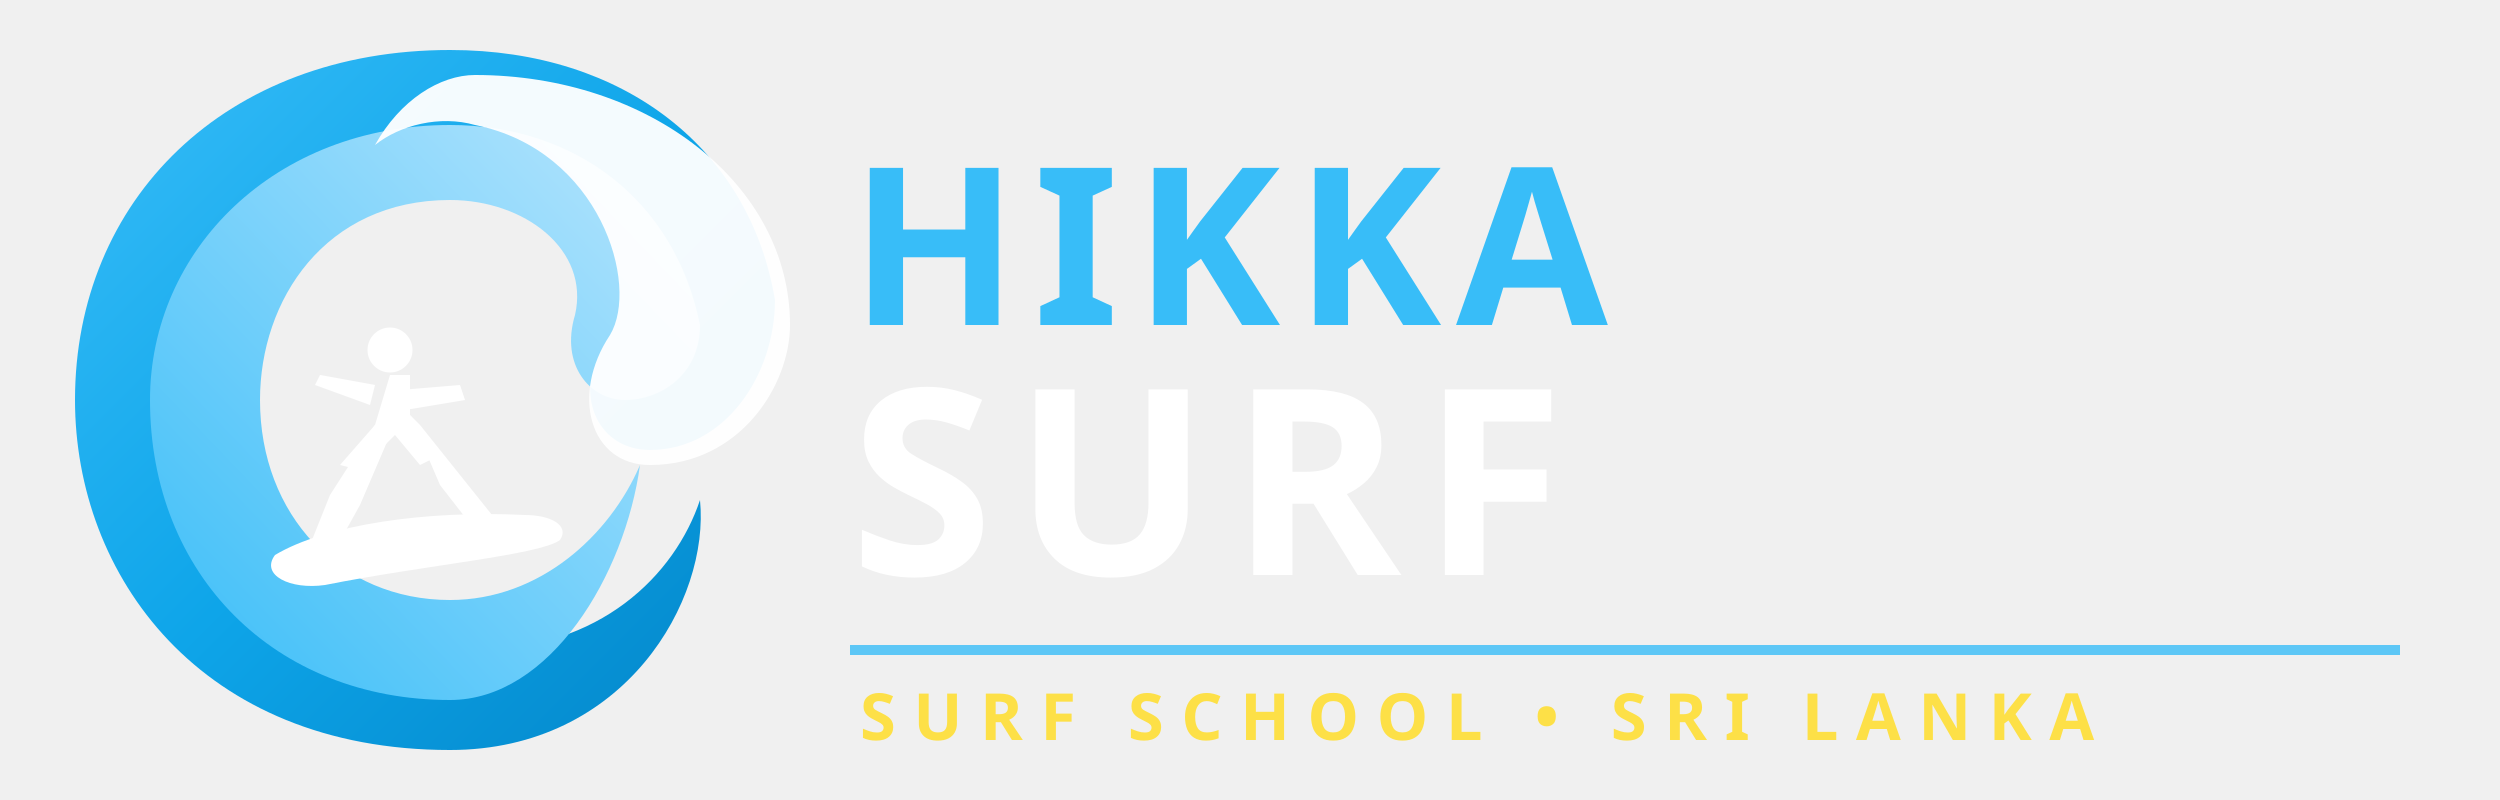
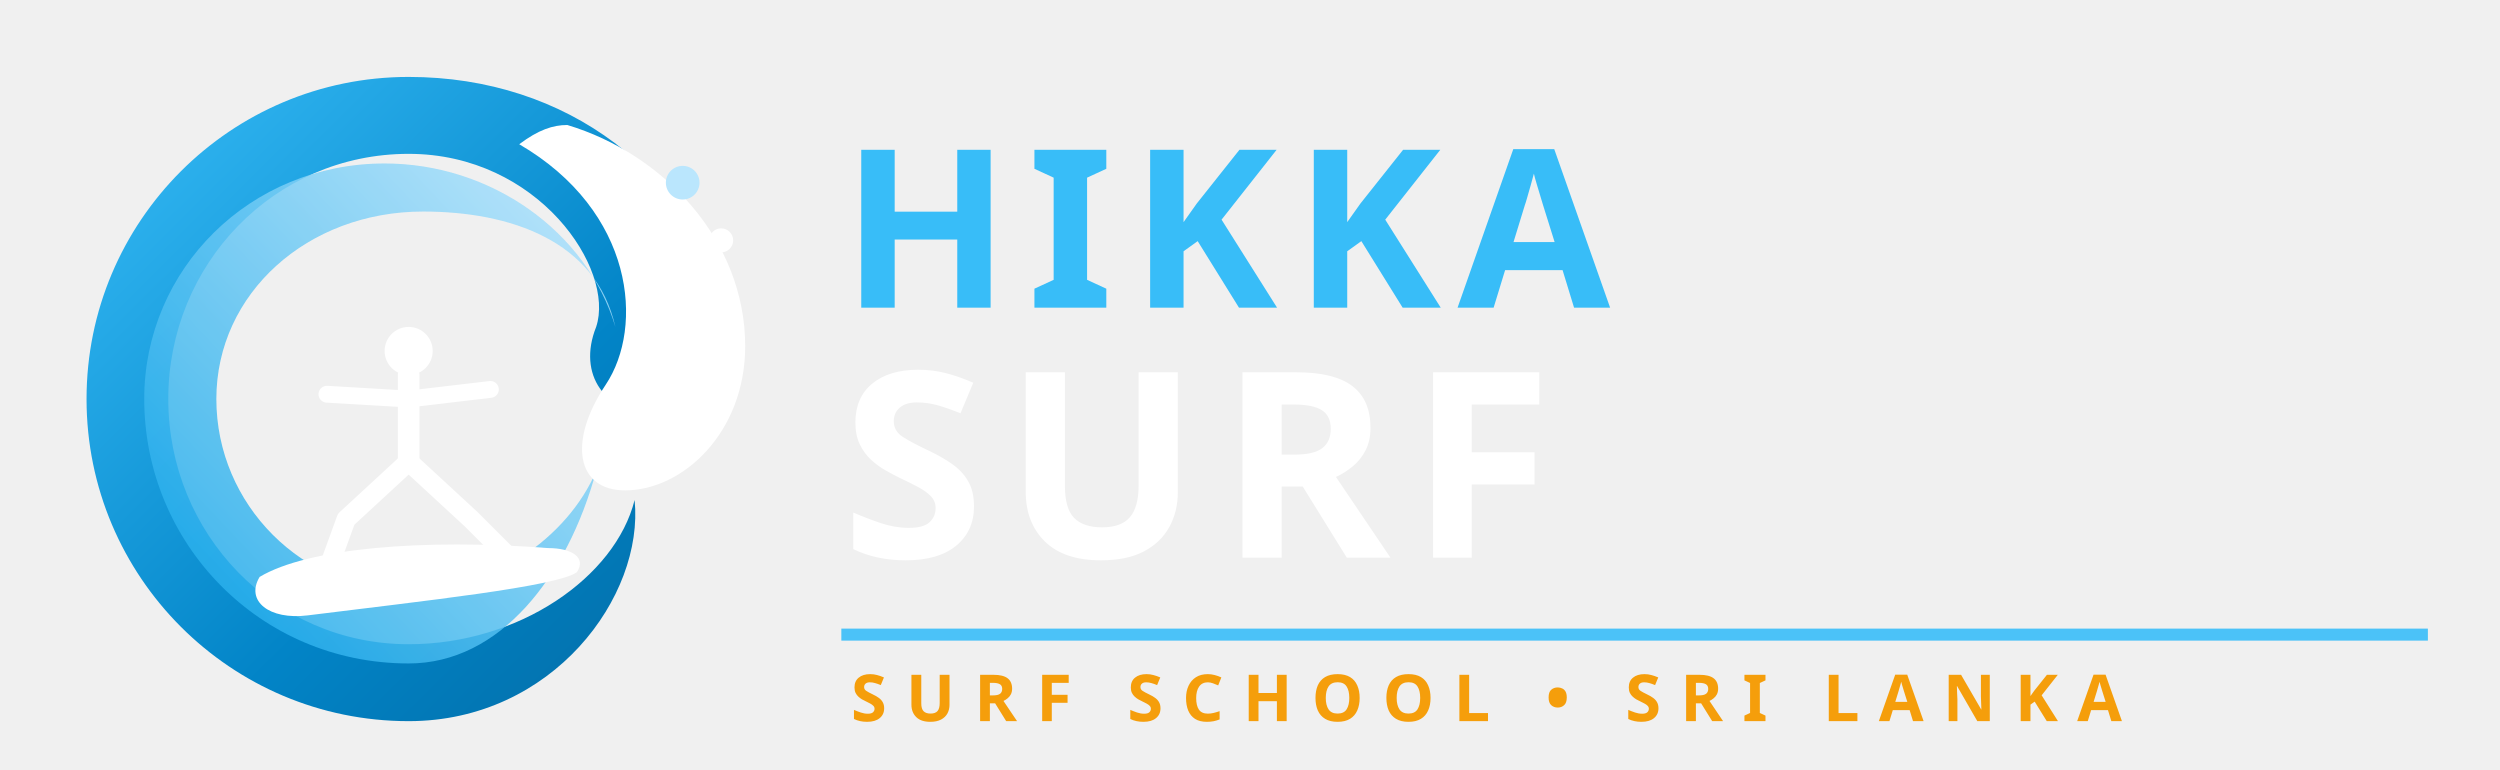
- <svg xmlns="http://www.w3.org/2000/svg" viewBox="0 0 500 160" width="100%" height="100%">
+ <svg xmlns="http://www.w3.org/2000/svg" viewBox="0 0 520 160" width="100%" height="100%">
  <defs>
-     <linearGradient id="waveOuterWhite" x1="0%" y1="0%" x2="100%" y2="100%">
+     <linearGradient id="waveCyanGrad" x1="0%" y1="0%" x2="100%" y2="100%">
      <stop offset="0%" stop-color="#38bdf8" />
-       <stop offset="50%" stop-color="#0ea5e9" />
-       <stop offset="100%" stop-color="#0284c7" />
+       <stop offset="60%" stop-color="#0284c7" />
+       <stop offset="100%" stop-color="#0369a1" />
    </linearGradient>
-     <linearGradient id="waveInnerWhite" x1="0%" y1="100%" x2="100%" y2="0%">
-       <stop offset="0%" stop-color="#38bdf8" />
+     <linearGradient id="waveGlow" x1="0%" y1="100%" x2="100%" y2="0%">
+       <stop offset="0%" stop-color="#0ea5e9" />
      <stop offset="100%" stop-color="#bae6fd" />
    </linearGradient>
+     <style>
+       @keyframes logoWaveBob {
+         0%, 100% { transform: translateY(0) rotate(0deg); }
+         50% { transform: translateY(-3px) rotate(-1.5deg); }
+       }
+       @keyframes logoSurferGlide {
+         0%, 100% { transform: translate(0, 0) rotate(0deg); }
+         25% { transform: translate(1px, -2px) rotate(-2deg); }
+         75% { transform: translate(-1px, 1px) rotate(1.5deg); }
+       }
+       @keyframes foamPulse {
+         0%, 100% { opacity: 0.9; }
+         50% { opacity: 1; filter: drop-shadow(0 0 4px #ffffff); }
+       }
+       .anim-wave {
+         animation: logoWaveBob 4s ease-in-out infinite;
+         transform-origin: 75px 80px;
+       }
+       .anim-surfer {
+         animation: logoSurferGlide 3s ease-in-out infinite;
+         transform-origin: 75px 85px;
+       }
+       .anim-foam {
+         animation: foamPulse 2.5s ease-in-out infinite;
+       }
+     </style>
  </defs>
-   <g transform="translate(10, 5)">
-     <path d="M 80 145 C 30 145, 5 110, 5 75 C 5 35, 35 5, 80 5 C 115 5, 140 25, 145 55 C 145 70, 135 85, 120 85 C 110 85, 105 75, 110 65 C 115 55, 110 35, 85 30 C 60 25, 35 45, 35 75 C 35 105, 55 125, 85 125 C 110 125, 125 110, 130 95 C 132 115, 115 145, 80 145 Z" fill="url(#waveOuterWhite)" />
-     <path d="M 80 135 C 45 135, 20 110, 20 75 C 20 45, 45 20, 80 20 C 105 20, 125 35, 130 60 C 130 70, 122 75, 115 75 C 108 75, 102 68, 105 58 C 108 45, 95 35, 80 35 C 55 35, 42 55, 42 75 C 42 98, 58 115, 80 115 C 98 115, 112 102, 118 88 C 115 110, 100 135, 80 135 Z" fill="url(#waveInnerWhite)" />
-     <path d="M 85 10 C 120 10, 148 32, 148 60 C 148 72, 138 88, 120 88 C 108 88, 104 74, 112 62 C 118 52, 110 25, 85 20 C 78 18, 70 20, 65 24 C 70 15, 78 10, 85 10 Z" fill="#ffffff" opacity="0.95" />
-     <path d="M 45 106 C 55 100, 75 97, 95 98 C 100 98, 104 100, 102 103 C 98 106, 75 108, 55 112 C 48 113, 42 110, 45 106 Z" fill="#ffffff" />
-     <circle cx="68" cy="65" r="4.5" fill="#ffffff" />
-     <path d="M 68 70 L 65 80 L 58 88 L 62 89 L 69 82 L 74 88 L 78 86 L 72 78 L 72 70 Z" fill="#ffffff" />
-     <path d="M 65 72 L 54 70 L 53 72 L 64 76 Z" fill="#ffffff" />
-     <path d="M 70 73 L 82 72 L 83 75 L 71 77 Z" fill="#ffffff" />
-     <path d="M 65 80 L 56 94 L 52 104 L 57 105 L 62 96 L 68 82 Z" fill="#ffffff" />
-     <path d="M 72 78 L 78 92 L 85 101 L 90 100 L 82 90 L 74 80 Z" fill="#ffffff" />
+   <g class="anim-wave" transform="translate(10, 8)">
+     <path d="M 75 142 C 38 142, 8 112, 8 75 C 8 38, 38 8, 75 8 C 108 8, 134 28, 142 58 C 144 68, 138 78, 126 78 C 116 78, 110 70, 114 60 C 118 48, 102 24, 75 24 C 47 24, 25 47, 25 75 C 25 103, 47 126, 75 126 C 98 126, 118 112, 122 96 C 124 116, 105 142, 75 142 Z" fill="url(#waveCyanGrad)" />
+     <path d="M 75 130 C 44 130, 20 105, 20 75 C 20 48, 42 26, 70 26 C 92 26, 112 40, 118 60 C 114 42, 96 36, 78 36 C 54 36, 35 53, 35 75 C 35 97, 53 115, 75 115 C 92 115, 108 104, 114 90 C 108 112, 94 130, 75 130 Z" fill="url(#waveGlow)" opacity="0.85" />
+     <path class="anim-foam" d="M 108 18 C 128 24, 145 42, 145 64 C 145 82, 132 94, 120 94 C 110 94, 108 84, 116 72 C 124 60, 122 36, 98 22 C 102 19, 105 18, 108 18 Z" fill="#ffffff" />
+     <circle cx="132" cy="30" r="3.5" fill="#bae6fd" />
+     <circle cx="140" cy="42" r="2.5" fill="#ffffff" />
+     <g class="anim-surfer">
+       <path d="M 44 112 C 54 106, 78 104, 104 106 C 109 106, 112 108, 110 111 C 106 114, 78 117, 54 120 C 46 121, 41 117, 44 112 Z" fill="#ffffff" />
+       <circle cx="75" cy="65" r="5" fill="#ffffff" />
+       <path d="M 58 74 L 75 75 L 92 73" stroke="#ffffff" stroke-width="3.5" stroke-linecap="round" stroke-linejoin="round" fill="none" />
+       <path d="M 75 70 L 75 88" stroke="#ffffff" stroke-width="4.5" stroke-linecap="round" fill="none" />
+       <path d="M 75 88 L 62 100 L 58 111" stroke="#ffffff" stroke-width="4" stroke-linecap="round" stroke-linejoin="round" fill="none" />
+       <path d="M 75 88 L 88 100 L 96 108" stroke="#ffffff" stroke-width="4" stroke-linecap="round" stroke-linejoin="round" fill="none" />
+     </g>
  </g>
-   <g transform="translate(170, 20)">
-     <text x="0" y="45" font-family="'Playfair Display', 'Impact', 'Arial Black', sans-serif" font-weight="900" font-size="44" fill="#38bdf8" letter-spacing="3">
+   <g transform="translate(175, 18)">
+     <text x="0" y="46" font-family="'Montserrat', 'Arial Black', 'Impact', sans-serif" font-weight="900" font-size="46" fill="#38bdf8" letter-spacing="3.5">
      HIKKA
    </text>
-     <text x="0" y="95" font-family="'Playfair Display', 'Impact', 'Arial Black', sans-serif" font-weight="900" font-size="52" fill="#ffffff" letter-spacing="4">
+     <text x="0" y="98" font-family="'Montserrat', 'Arial Black', 'Impact', sans-serif" font-weight="900" font-size="54" fill="#ffffff" letter-spacing="4">
      SURF
    </text>
-     <line x1="0" y1="110" x2="310" y2="110" stroke="#38bdf8" stroke-width="2" opacity="0.8" />
-     <text x="2" y="128" font-family="'Plus Jakarta Sans', sans-serif" font-weight="800" font-size="13" fill="#fde047" letter-spacing="3.5">
+     <line x1="0" y1="114" x2="330" y2="114" stroke="#38bdf8" stroke-width="2.5" opacity="0.9" />
+     <text x="2" y="132" font-family="'Montserrat', 'Plus Jakarta Sans', sans-serif" font-weight="800" font-size="13.5" fill="#f59e0b" letter-spacing="4">
      SURF SCHOOL • SRI LANKA
    </text>
  </g>
</svg>
